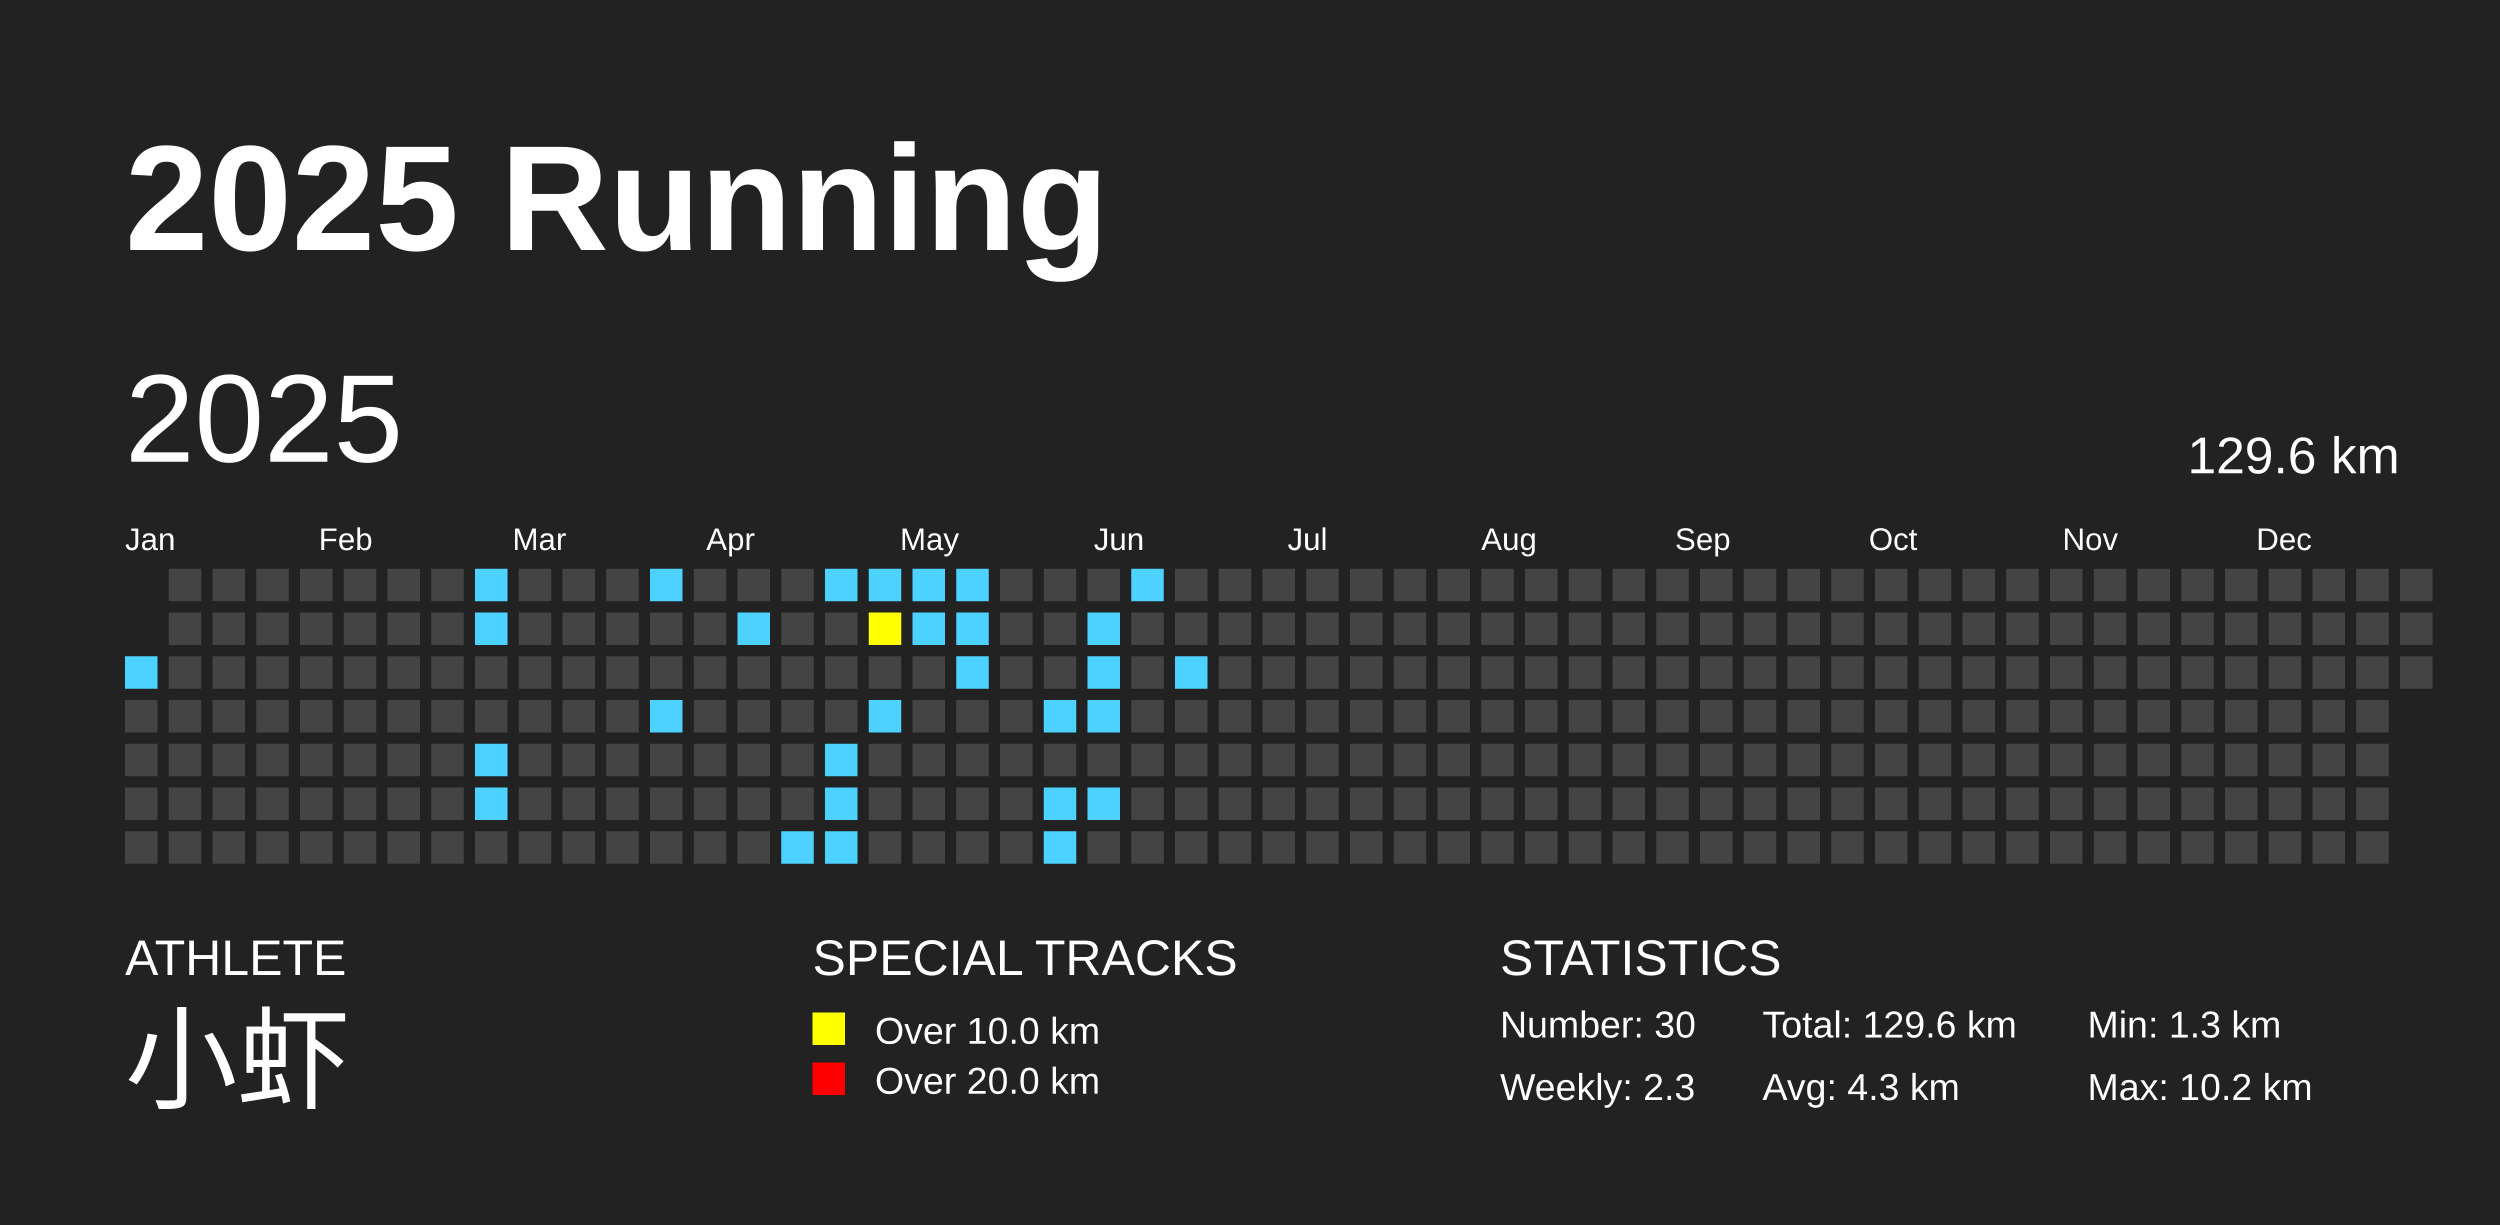
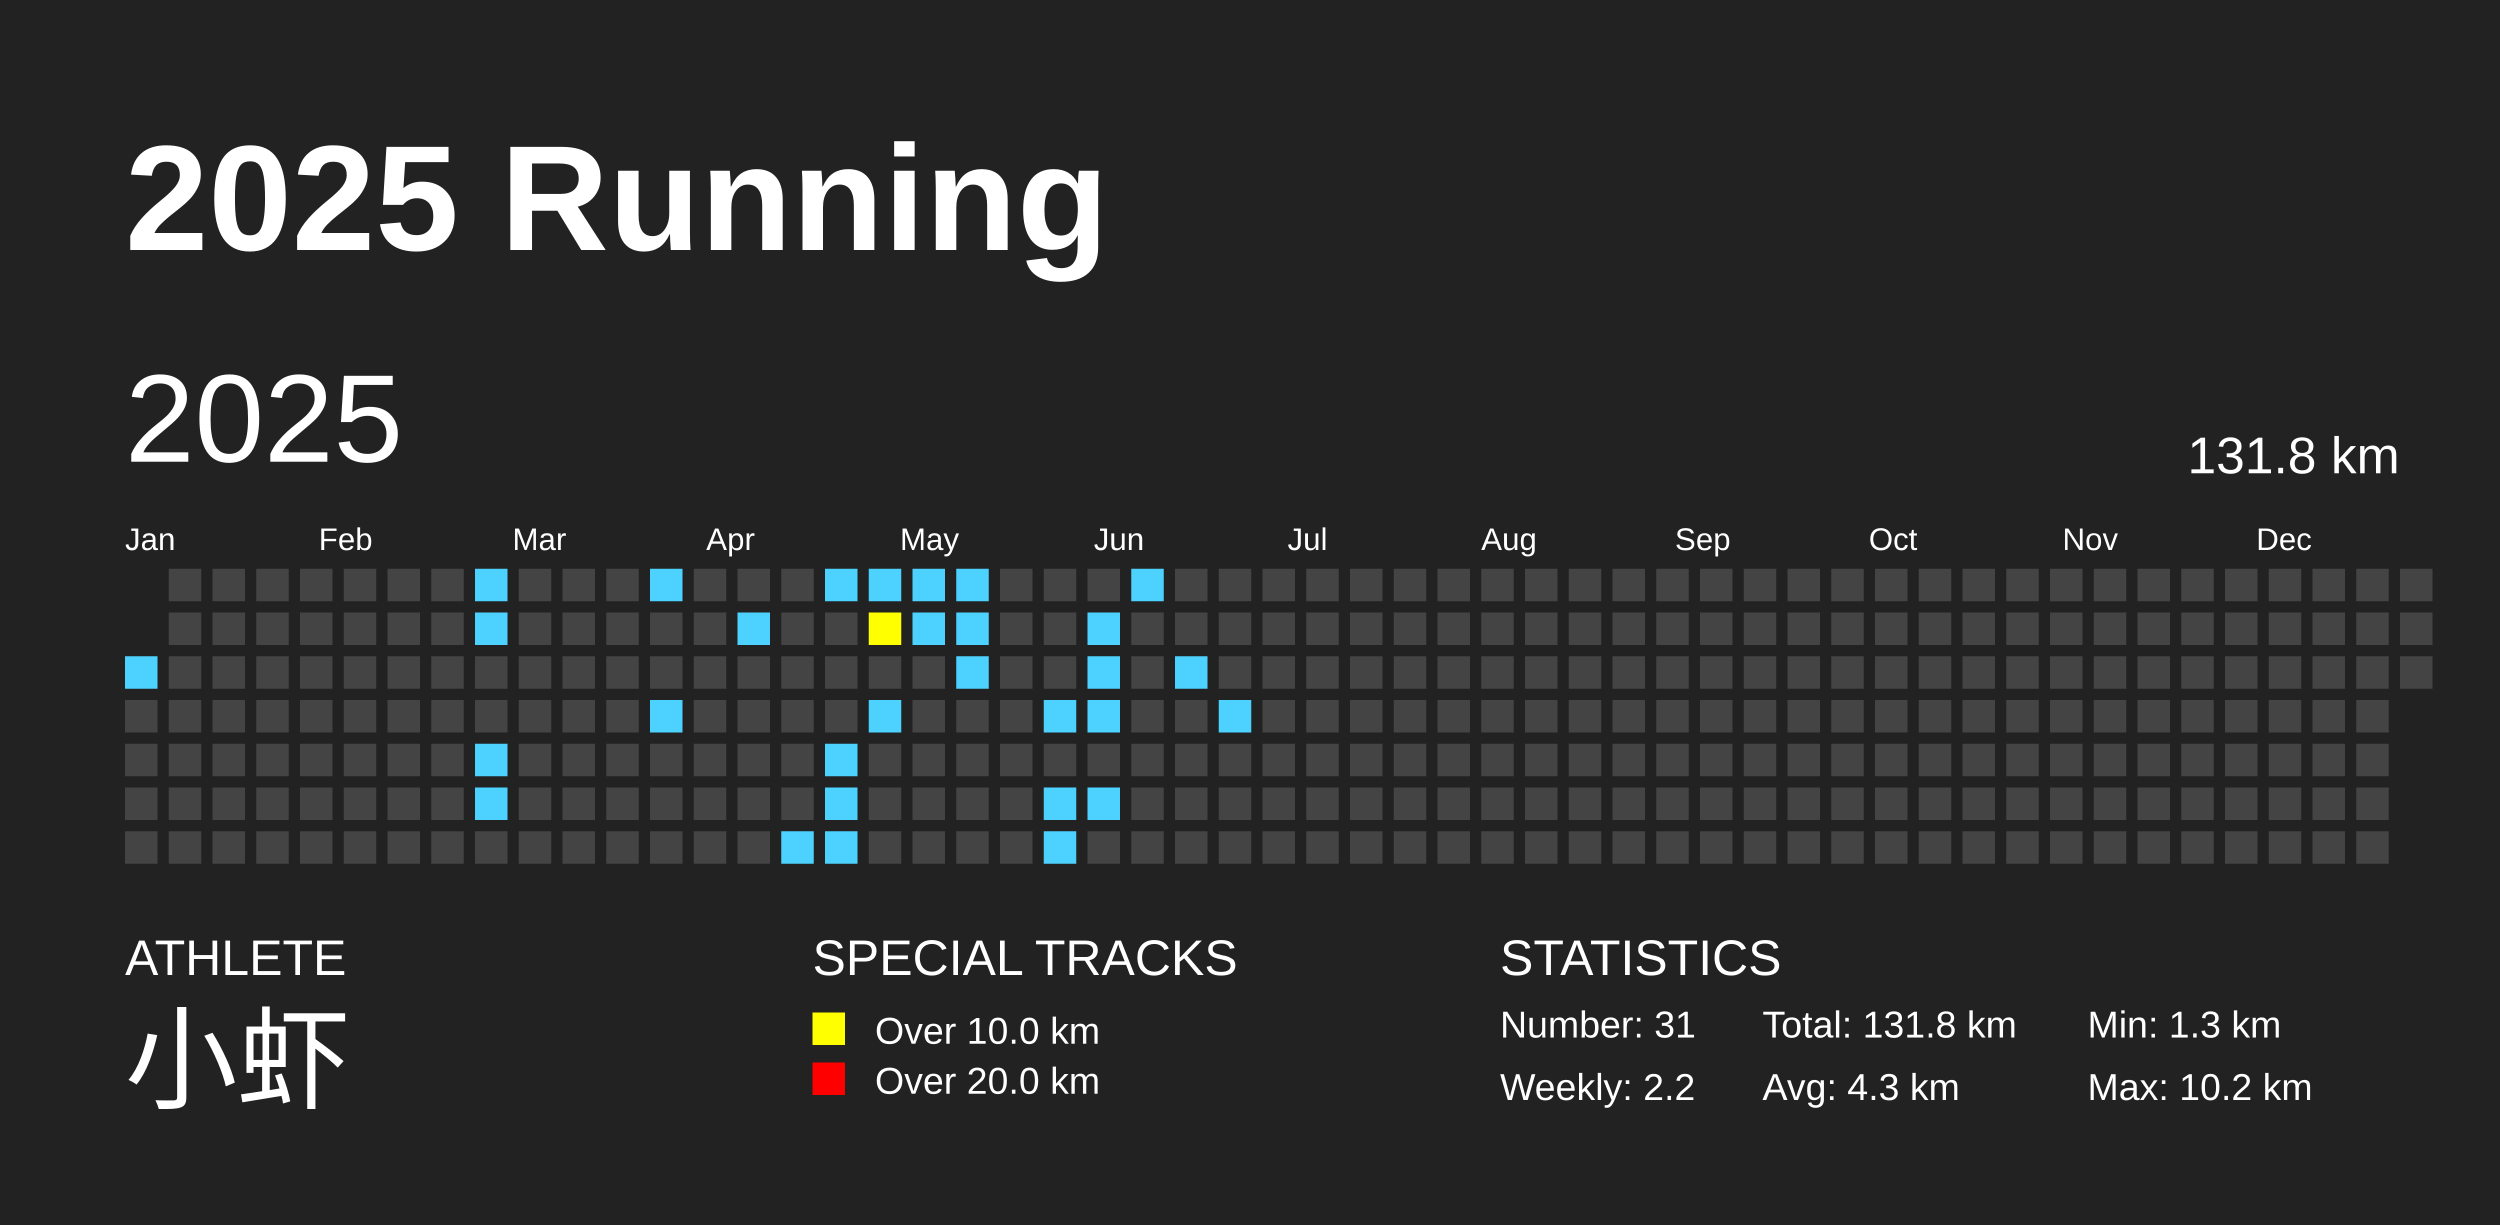
<svg xmlns="http://www.w3.org/2000/svg" baseProfile="full" height="98mm" version="1.1" viewBox="0,0,200,98" width="200mm">
  <defs />
  <rect fill="#222222" height="98" width="200" x="0" y="0" />
  <text fill="#FFFFFF" style="font-size:12px; font-family:Arial; font-weight:bold;" x="10" y="20">2025 Running</text>
  <text fill="#FFFFFF" style="font-size:4px; font-family:Arial" x="10" y="78">ATHLETE</text>
  <text fill="#FFFFFF" style="font-size:9px; font-family:Arial" x="10" y="88">小虾</text>
  <text fill="#FFFFFF" style="font-size:4px; font-family:Arial" x="65" y="78">SPECIAL TRACKS</text>
  <rect fill="yellow" height="2.6" width="2.6" x="65" y="81" />
  <text fill="#FFFFFF" style="font-size:3px; font-family:Arial" x="70" y="83.5">Over 10.0 km</text>
  <rect fill="red" height="2.6" width="2.6" x="65" y="85" />
  <text fill="#FFFFFF" style="font-size:3px; font-family:Arial" x="70" y="87.5">Over 20.0 km</text>
  <text fill="#FFFFFF" style="font-size:4px; font-family:Arial" x="120" y="78">STATISTICS</text>
-   <text fill="#FFFFFF" style="font-size:3px; font-family:Arial" x="120" y="83">Number: 30</text>
-   <text fill="#FFFFFF" style="font-size:3px; font-family:Arial" x="120" y="88">Weekly: 2.3</text>
-   <text fill="#FFFFFF" style="font-size:3px; font-family:Arial" x="141" y="83">Total: 129.6 km</text>
+   <text fill="#FFFFFF" style="font-size:3px; font-family:Arial" x="120" y="83">Number: 31</text>
+   <text fill="#FFFFFF" style="font-size:3px; font-family:Arial" x="120" y="88">Weekly: 2.2</text>
+   <text fill="#FFFFFF" style="font-size:3px; font-family:Arial" x="141" y="83">Total: 131.8 km</text>
  <text fill="#FFFFFF" style="font-size:3px; font-family:Arial" x="141" y="88">Avg: 4.3 km</text>
  <text fill="#FFFFFF" style="font-size:3px; font-family:Arial" x="167" y="83">Min: 1.3 km</text>
  <text fill="#FFFFFF" style="font-size:3px; font-family:Arial" x="167" y="88">Max: 10.2 km</text>
  <text dominant-baseline="hanging" fill="#FFFFFF" style="font-size:10.0px; font-family:Arial;" x="10" y="30">2025</text>
-   <text dominant-baseline="hanging" fill="#FFFFFF" style="font-size:4.125px; font-family:Arial;" x="175" y="35">129.6 km</text>
+   <text dominant-baseline="hanging" fill="#FFFFFF" style="font-size:4.125px; font-family:Arial;" x="175" y="35">131.8 km</text>
  <text fill="#FFFFFF" style="font-size:2.5px; font-family:Arial" x="10.0" y="44">Jan</text>
  <text fill="#FFFFFF" style="font-size:2.5px; font-family:Arial" x="25.5" y="44">Feb</text>
  <text fill="#FFFFFF" style="font-size:2.5px; font-family:Arial" x="41.0" y="44">Mar</text>
  <text fill="#FFFFFF" style="font-size:2.5px; font-family:Arial" x="56.5" y="44">Apr</text>
  <text fill="#FFFFFF" style="font-size:2.5px; font-family:Arial" x="72.0" y="44">May</text>
  <text fill="#FFFFFF" style="font-size:2.5px; font-family:Arial" x="87.5" y="44">Jun</text>
  <text fill="#FFFFFF" style="font-size:2.5px; font-family:Arial" x="103.0" y="44">Jul</text>
  <text fill="#FFFFFF" style="font-size:2.5px; font-family:Arial" x="118.5" y="44">Aug</text>
  <text fill="#FFFFFF" style="font-size:2.5px; font-family:Arial" x="134.0" y="44">Sep</text>
  <text fill="#FFFFFF" style="font-size:2.5px; font-family:Arial" x="149.5" y="44">Oct</text>
  <text fill="#FFFFFF" style="font-size:2.5px; font-family:Arial" x="165.0" y="44">Nov</text>
  <text fill="#FFFFFF" style="font-size:2.5px; font-family:Arial" x="180.5" y="44">Dec</text>
  <rect fill="#4DD2FF" height="2.6" width="2.6" x="10.0" y="52.5" />
  <rect fill="#444444" height="2.6" width="2.6" x="10.0" y="56.0" />
  <rect fill="#444444" height="2.6" width="2.6" x="10.0" y="59.5" />
  <rect fill="#444444" height="2.6" width="2.6" x="10.0" y="63.0" />
  <rect fill="#444444" height="2.6" width="2.6" x="10.0" y="66.5" />
  <rect fill="#444444" height="2.6" width="2.6" x="13.5" y="45.5" />
  <rect fill="#444444" height="2.6" width="2.6" x="13.5" y="49.0" />
  <rect fill="#444444" height="2.6" width="2.6" x="13.5" y="52.5" />
  <rect fill="#444444" height="2.6" width="2.6" x="13.5" y="56.0" />
  <rect fill="#444444" height="2.6" width="2.6" x="13.5" y="59.5" />
  <rect fill="#444444" height="2.6" width="2.6" x="13.5" y="63.0" />
  <rect fill="#444444" height="2.6" width="2.6" x="13.5" y="66.5" />
  <rect fill="#444444" height="2.6" width="2.6" x="17.0" y="45.5" />
  <rect fill="#444444" height="2.6" width="2.6" x="17.0" y="49.0" />
  <rect fill="#444444" height="2.6" width="2.6" x="17.0" y="52.5" />
  <rect fill="#444444" height="2.6" width="2.6" x="17.0" y="56.0" />
  <rect fill="#444444" height="2.6" width="2.6" x="17.0" y="59.5" />
  <rect fill="#444444" height="2.6" width="2.6" x="17.0" y="63.0" />
  <rect fill="#444444" height="2.6" width="2.6" x="17.0" y="66.5" />
  <rect fill="#444444" height="2.6" width="2.6" x="20.5" y="45.5" />
  <rect fill="#444444" height="2.6" width="2.6" x="20.5" y="49.0" />
  <rect fill="#444444" height="2.6" width="2.6" x="20.5" y="52.5" />
  <rect fill="#444444" height="2.6" width="2.6" x="20.5" y="56.0" />
  <rect fill="#444444" height="2.6" width="2.6" x="20.5" y="59.5" />
  <rect fill="#444444" height="2.6" width="2.6" x="20.5" y="63.0" />
  <rect fill="#444444" height="2.6" width="2.6" x="20.5" y="66.5" />
  <rect fill="#444444" height="2.6" width="2.6" x="24.0" y="45.5" />
  <rect fill="#444444" height="2.6" width="2.6" x="24.0" y="49.0" />
  <rect fill="#444444" height="2.6" width="2.6" x="24.0" y="52.5" />
  <rect fill="#444444" height="2.6" width="2.6" x="24.0" y="56.0" />
  <rect fill="#444444" height="2.6" width="2.6" x="24.0" y="59.5" />
  <rect fill="#444444" height="2.6" width="2.6" x="24.0" y="63.0" />
  <rect fill="#444444" height="2.6" width="2.6" x="24.0" y="66.5" />
  <rect fill="#444444" height="2.6" width="2.6" x="27.5" y="45.5" />
  <rect fill="#444444" height="2.6" width="2.6" x="27.5" y="49.0" />
  <rect fill="#444444" height="2.6" width="2.6" x="27.5" y="52.5" />
  <rect fill="#444444" height="2.6" width="2.6" x="27.5" y="56.0" />
  <rect fill="#444444" height="2.6" width="2.6" x="27.5" y="59.5" />
  <rect fill="#444444" height="2.6" width="2.6" x="27.5" y="63.0" />
  <rect fill="#444444" height="2.6" width="2.6" x="27.5" y="66.5" />
  <rect fill="#444444" height="2.6" width="2.6" x="31.0" y="45.5" />
  <rect fill="#444444" height="2.6" width="2.6" x="31.0" y="49.0" />
  <rect fill="#444444" height="2.6" width="2.6" x="31.0" y="52.5" />
  <rect fill="#444444" height="2.6" width="2.6" x="31.0" y="56.0" />
  <rect fill="#444444" height="2.6" width="2.6" x="31.0" y="59.5" />
  <rect fill="#444444" height="2.6" width="2.6" x="31.0" y="63.0" />
  <rect fill="#444444" height="2.6" width="2.6" x="31.0" y="66.5" />
  <rect fill="#444444" height="2.6" width="2.6" x="34.5" y="45.5" />
  <rect fill="#444444" height="2.6" width="2.6" x="34.5" y="49.0" />
  <rect fill="#444444" height="2.6" width="2.6" x="34.5" y="52.5" />
  <rect fill="#444444" height="2.6" width="2.6" x="34.5" y="56.0" />
  <rect fill="#444444" height="2.6" width="2.6" x="34.5" y="59.5" />
  <rect fill="#444444" height="2.6" width="2.6" x="34.5" y="63.0" />
  <rect fill="#444444" height="2.6" width="2.6" x="34.5" y="66.5" />
  <rect fill="#4DD2FF" height="2.6" width="2.6" x="38.0" y="45.5" />
  <rect fill="#4DD2FF" height="2.6" width="2.6" x="38.0" y="49.0" />
  <rect fill="#444444" height="2.6" width="2.6" x="38.0" y="52.5" />
  <rect fill="#444444" height="2.6" width="2.6" x="38.0" y="56.0" />
  <rect fill="#4DD2FF" height="2.6" width="2.6" x="38.0" y="59.5" />
  <rect fill="#4DD2FF" height="2.6" width="2.6" x="38.0" y="63.0" />
  <rect fill="#444444" height="2.6" width="2.6" x="38.0" y="66.5" />
  <rect fill="#444444" height="2.6" width="2.6" x="41.5" y="45.5" />
  <rect fill="#444444" height="2.6" width="2.6" x="41.5" y="49.0" />
  <rect fill="#444444" height="2.6" width="2.6" x="41.5" y="52.5" />
  <rect fill="#444444" height="2.6" width="2.6" x="41.5" y="56.0" />
  <rect fill="#444444" height="2.6" width="2.6" x="41.5" y="59.5" />
  <rect fill="#444444" height="2.6" width="2.6" x="41.5" y="63.0" />
  <rect fill="#444444" height="2.6" width="2.6" x="41.5" y="66.5" />
  <rect fill="#444444" height="2.6" width="2.6" x="45.0" y="45.5" />
  <rect fill="#444444" height="2.6" width="2.6" x="45.0" y="49.0" />
  <rect fill="#444444" height="2.6" width="2.6" x="45.0" y="52.5" />
  <rect fill="#444444" height="2.6" width="2.6" x="45.0" y="56.0" />
  <rect fill="#444444" height="2.6" width="2.6" x="45.0" y="59.5" />
  <rect fill="#444444" height="2.6" width="2.6" x="45.0" y="63.0" />
  <rect fill="#444444" height="2.6" width="2.6" x="45.0" y="66.5" />
  <rect fill="#444444" height="2.6" width="2.6" x="48.5" y="45.5" />
  <rect fill="#444444" height="2.6" width="2.6" x="48.5" y="49.0" />
  <rect fill="#444444" height="2.6" width="2.6" x="48.5" y="52.5" />
  <rect fill="#444444" height="2.6" width="2.6" x="48.5" y="56.0" />
  <rect fill="#444444" height="2.6" width="2.6" x="48.5" y="59.5" />
  <rect fill="#444444" height="2.6" width="2.6" x="48.5" y="63.0" />
  <rect fill="#444444" height="2.6" width="2.6" x="48.5" y="66.5" />
  <rect fill="#4DD2FF" height="2.6" width="2.6" x="52.0" y="45.5" />
  <rect fill="#444444" height="2.6" width="2.6" x="52.0" y="49.0" />
  <rect fill="#444444" height="2.6" width="2.6" x="52.0" y="52.5" />
  <rect fill="#4DD2FF" height="2.6" width="2.6" x="52.0" y="56.0" />
  <rect fill="#444444" height="2.6" width="2.6" x="52.0" y="59.5" />
  <rect fill="#444444" height="2.6" width="2.6" x="52.0" y="63.0" />
  <rect fill="#444444" height="2.6" width="2.6" x="52.0" y="66.5" />
  <rect fill="#444444" height="2.6" width="2.6" x="55.5" y="45.5" />
  <rect fill="#444444" height="2.6" width="2.6" x="55.5" y="49.0" />
  <rect fill="#444444" height="2.6" width="2.6" x="55.5" y="52.5" />
  <rect fill="#444444" height="2.6" width="2.6" x="55.5" y="56.0" />
  <rect fill="#444444" height="2.6" width="2.6" x="55.5" y="59.5" />
  <rect fill="#444444" height="2.6" width="2.6" x="55.5" y="63.0" />
  <rect fill="#444444" height="2.6" width="2.6" x="55.5" y="66.5" />
  <rect fill="#444444" height="2.6" width="2.6" x="59.0" y="45.5" />
  <rect fill="#4DD2FF" height="2.6" width="2.6" x="59.0" y="49.0" />
  <rect fill="#444444" height="2.6" width="2.6" x="59.0" y="52.5" />
  <rect fill="#444444" height="2.6" width="2.6" x="59.0" y="56.0" />
  <rect fill="#444444" height="2.6" width="2.6" x="59.0" y="59.5" />
  <rect fill="#444444" height="2.6" width="2.6" x="59.0" y="63.0" />
  <rect fill="#444444" height="2.6" width="2.6" x="59.0" y="66.5" />
  <rect fill="#444444" height="2.6" width="2.6" x="62.5" y="45.5" />
  <rect fill="#444444" height="2.6" width="2.6" x="62.5" y="49.0" />
  <rect fill="#444444" height="2.6" width="2.6" x="62.5" y="52.5" />
  <rect fill="#444444" height="2.6" width="2.6" x="62.5" y="56.0" />
  <rect fill="#444444" height="2.6" width="2.6" x="62.5" y="59.5" />
  <rect fill="#444444" height="2.6" width="2.6" x="62.5" y="63.0" />
  <rect fill="#4DD2FF" height="2.6" width="2.6" x="62.5" y="66.5" />
  <rect fill="#4DD2FF" height="2.6" width="2.6" x="66.0" y="45.5" />
  <rect fill="#444444" height="2.6" width="2.6" x="66.0" y="49.0" />
  <rect fill="#444444" height="2.6" width="2.6" x="66.0" y="52.5" />
  <rect fill="#444444" height="2.6" width="2.6" x="66.0" y="56.0" />
  <rect fill="#4DD2FF" height="2.6" width="2.6" x="66.0" y="59.5" />
  <rect fill="#4DD2FF" height="2.6" width="2.6" x="66.0" y="63.0" />
  <rect fill="#4DD2FF" height="2.6" width="2.6" x="66.0" y="66.5" />
  <rect fill="#4DD2FF" height="2.6" width="2.6" x="69.5" y="45.5" />
  <rect fill="yellow" height="2.6" width="2.6" x="69.5" y="49.0" />
  <rect fill="#444444" height="2.6" width="2.6" x="69.5" y="52.5" />
  <rect fill="#4DD2FF" height="2.6" width="2.6" x="69.5" y="56.0" />
  <rect fill="#444444" height="2.6" width="2.6" x="69.5" y="59.5" />
  <rect fill="#444444" height="2.6" width="2.6" x="69.5" y="63.0" />
  <rect fill="#444444" height="2.6" width="2.6" x="69.5" y="66.5" />
  <rect fill="#4DD2FF" height="2.6" width="2.6" x="73.0" y="45.5" />
  <rect fill="#4DD2FF" height="2.6" width="2.6" x="73.0" y="49.0" />
  <rect fill="#444444" height="2.6" width="2.6" x="73.0" y="52.5" />
  <rect fill="#444444" height="2.6" width="2.6" x="73.0" y="56.0" />
  <rect fill="#444444" height="2.6" width="2.6" x="73.0" y="59.5" />
  <rect fill="#444444" height="2.6" width="2.6" x="73.0" y="63.0" />
  <rect fill="#444444" height="2.6" width="2.6" x="73.0" y="66.5" />
  <rect fill="#4DD2FF" height="2.6" width="2.6" x="76.5" y="45.5" />
  <rect fill="#4DD2FF" height="2.6" width="2.6" x="76.5" y="49.0" />
  <rect fill="#4DD2FF" height="2.6" width="2.6" x="76.5" y="52.5" />
  <rect fill="#444444" height="2.6" width="2.6" x="76.5" y="56.0" />
  <rect fill="#444444" height="2.6" width="2.6" x="76.5" y="59.5" />
  <rect fill="#444444" height="2.6" width="2.6" x="76.5" y="63.0" />
  <rect fill="#444444" height="2.6" width="2.6" x="76.5" y="66.5" />
  <rect fill="#444444" height="2.6" width="2.6" x="80.0" y="45.5" />
  <rect fill="#444444" height="2.6" width="2.6" x="80.0" y="49.0" />
  <rect fill="#444444" height="2.6" width="2.6" x="80.0" y="52.5" />
  <rect fill="#444444" height="2.6" width="2.6" x="80.0" y="56.0" />
  <rect fill="#444444" height="2.6" width="2.6" x="80.0" y="59.5" />
  <rect fill="#444444" height="2.6" width="2.6" x="80.0" y="63.0" />
  <rect fill="#444444" height="2.6" width="2.6" x="80.0" y="66.5" />
  <rect fill="#444444" height="2.6" width="2.6" x="83.5" y="45.5" />
  <rect fill="#444444" height="2.6" width="2.6" x="83.5" y="49.0" />
  <rect fill="#444444" height="2.6" width="2.6" x="83.5" y="52.5" />
  <rect fill="#4DD2FF" height="2.6" width="2.6" x="83.5" y="56.0" />
  <rect fill="#444444" height="2.6" width="2.6" x="83.5" y="59.5" />
  <rect fill="#4DD2FF" height="2.6" width="2.6" x="83.5" y="63.0" />
  <rect fill="#4DD2FF" height="2.6" width="2.6" x="83.5" y="66.5" />
  <rect fill="#444444" height="2.6" width="2.6" x="87.0" y="45.5" />
  <rect fill="#4DD2FF" height="2.6" width="2.6" x="87.0" y="49.0" />
  <rect fill="#4DD2FF" height="2.6" width="2.6" x="87.0" y="52.5" />
  <rect fill="#4DD2FF" height="2.6" width="2.6" x="87.0" y="56.0" />
  <rect fill="#444444" height="2.6" width="2.6" x="87.0" y="59.5" />
  <rect fill="#4DD2FF" height="2.6" width="2.6" x="87.0" y="63.0" />
  <rect fill="#444444" height="2.6" width="2.6" x="87.0" y="66.5" />
  <rect fill="#4DD2FF" height="2.6" width="2.6" x="90.5" y="45.5" />
  <rect fill="#444444" height="2.6" width="2.6" x="90.5" y="49.0" />
  <rect fill="#444444" height="2.6" width="2.6" x="90.5" y="52.5" />
  <rect fill="#444444" height="2.6" width="2.6" x="90.5" y="56.0" />
  <rect fill="#444444" height="2.6" width="2.6" x="90.5" y="59.5" />
  <rect fill="#444444" height="2.6" width="2.6" x="90.5" y="63.0" />
  <rect fill="#444444" height="2.6" width="2.6" x="90.5" y="66.5" />
  <rect fill="#444444" height="2.6" width="2.6" x="94.0" y="45.5" />
  <rect fill="#444444" height="2.6" width="2.6" x="94.0" y="49.0" />
  <rect fill="#4DD2FF" height="2.6" width="2.6" x="94.0" y="52.5" />
  <rect fill="#444444" height="2.6" width="2.6" x="94.0" y="56.0" />
  <rect fill="#444444" height="2.6" width="2.6" x="94.0" y="59.5" />
  <rect fill="#444444" height="2.6" width="2.6" x="94.0" y="63.0" />
  <rect fill="#444444" height="2.6" width="2.6" x="94.0" y="66.5" />
  <rect fill="#444444" height="2.6" width="2.6" x="97.5" y="45.5" />
  <rect fill="#444444" height="2.6" width="2.6" x="97.5" y="49.0" />
  <rect fill="#444444" height="2.6" width="2.6" x="97.5" y="52.5" />
-   <rect fill="#444444" height="2.6" width="2.6" x="97.5" y="56.0" />
+   <rect fill="#4DD2FF" height="2.6" width="2.6" x="97.5" y="56.0" />
  <rect fill="#444444" height="2.6" width="2.6" x="97.5" y="59.5" />
  <rect fill="#444444" height="2.6" width="2.6" x="97.5" y="63.0" />
  <rect fill="#444444" height="2.6" width="2.6" x="97.5" y="66.5" />
  <rect fill="#444444" height="2.6" width="2.6" x="101.0" y="45.5" />
  <rect fill="#444444" height="2.6" width="2.6" x="101.0" y="49.0" />
  <rect fill="#444444" height="2.6" width="2.6" x="101.0" y="52.5" />
  <rect fill="#444444" height="2.6" width="2.6" x="101.0" y="56.0" />
  <rect fill="#444444" height="2.6" width="2.6" x="101.0" y="59.5" />
  <rect fill="#444444" height="2.6" width="2.6" x="101.0" y="63.0" />
  <rect fill="#444444" height="2.6" width="2.6" x="101.0" y="66.5" />
  <rect fill="#444444" height="2.6" width="2.6" x="104.5" y="45.5" />
  <rect fill="#444444" height="2.6" width="2.6" x="104.5" y="49.0" />
  <rect fill="#444444" height="2.6" width="2.6" x="104.5" y="52.5" />
  <rect fill="#444444" height="2.6" width="2.6" x="104.5" y="56.0" />
  <rect fill="#444444" height="2.6" width="2.6" x="104.5" y="59.5" />
  <rect fill="#444444" height="2.6" width="2.6" x="104.5" y="63.0" />
  <rect fill="#444444" height="2.6" width="2.6" x="104.5" y="66.5" />
  <rect fill="#444444" height="2.6" width="2.6" x="108.0" y="45.5" />
  <rect fill="#444444" height="2.6" width="2.6" x="108.0" y="49.0" />
  <rect fill="#444444" height="2.6" width="2.6" x="108.0" y="52.5" />
  <rect fill="#444444" height="2.6" width="2.6" x="108.0" y="56.0" />
  <rect fill="#444444" height="2.6" width="2.6" x="108.0" y="59.5" />
  <rect fill="#444444" height="2.6" width="2.6" x="108.0" y="63.0" />
  <rect fill="#444444" height="2.6" width="2.6" x="108.0" y="66.5" />
  <rect fill="#444444" height="2.6" width="2.6" x="111.5" y="45.5" />
  <rect fill="#444444" height="2.6" width="2.6" x="111.5" y="49.0" />
  <rect fill="#444444" height="2.6" width="2.6" x="111.5" y="52.5" />
  <rect fill="#444444" height="2.6" width="2.6" x="111.5" y="56.0" />
  <rect fill="#444444" height="2.6" width="2.6" x="111.5" y="59.5" />
  <rect fill="#444444" height="2.6" width="2.6" x="111.5" y="63.0" />
  <rect fill="#444444" height="2.6" width="2.6" x="111.5" y="66.5" />
  <rect fill="#444444" height="2.6" width="2.6" x="115.0" y="45.5" />
  <rect fill="#444444" height="2.6" width="2.6" x="115.0" y="49.0" />
  <rect fill="#444444" height="2.6" width="2.6" x="115.0" y="52.5" />
  <rect fill="#444444" height="2.6" width="2.6" x="115.0" y="56.0" />
  <rect fill="#444444" height="2.6" width="2.6" x="115.0" y="59.5" />
  <rect fill="#444444" height="2.6" width="2.6" x="115.0" y="63.0" />
  <rect fill="#444444" height="2.6" width="2.6" x="115.0" y="66.5" />
  <rect fill="#444444" height="2.6" width="2.6" x="118.5" y="45.5" />
  <rect fill="#444444" height="2.6" width="2.6" x="118.5" y="49.0" />
  <rect fill="#444444" height="2.6" width="2.6" x="118.5" y="52.5" />
  <rect fill="#444444" height="2.6" width="2.6" x="118.5" y="56.0" />
  <rect fill="#444444" height="2.6" width="2.6" x="118.5" y="59.5" />
  <rect fill="#444444" height="2.6" width="2.6" x="118.5" y="63.0" />
  <rect fill="#444444" height="2.6" width="2.6" x="118.5" y="66.5" />
  <rect fill="#444444" height="2.6" width="2.6" x="122.0" y="45.5" />
  <rect fill="#444444" height="2.6" width="2.6" x="122.0" y="49.0" />
  <rect fill="#444444" height="2.6" width="2.6" x="122.0" y="52.5" />
  <rect fill="#444444" height="2.6" width="2.6" x="122.0" y="56.0" />
  <rect fill="#444444" height="2.6" width="2.6" x="122.0" y="59.5" />
  <rect fill="#444444" height="2.6" width="2.6" x="122.0" y="63.0" />
  <rect fill="#444444" height="2.6" width="2.6" x="122.0" y="66.5" />
  <rect fill="#444444" height="2.6" width="2.6" x="125.5" y="45.5" />
  <rect fill="#444444" height="2.6" width="2.6" x="125.5" y="49.0" />
  <rect fill="#444444" height="2.6" width="2.6" x="125.5" y="52.5" />
  <rect fill="#444444" height="2.6" width="2.6" x="125.5" y="56.0" />
  <rect fill="#444444" height="2.6" width="2.6" x="125.5" y="59.5" />
  <rect fill="#444444" height="2.6" width="2.6" x="125.5" y="63.0" />
  <rect fill="#444444" height="2.6" width="2.6" x="125.5" y="66.5" />
  <rect fill="#444444" height="2.6" width="2.6" x="129.0" y="45.5" />
  <rect fill="#444444" height="2.6" width="2.6" x="129.0" y="49.0" />
  <rect fill="#444444" height="2.6" width="2.6" x="129.0" y="52.5" />
  <rect fill="#444444" height="2.6" width="2.6" x="129.0" y="56.0" />
  <rect fill="#444444" height="2.6" width="2.6" x="129.0" y="59.5" />
  <rect fill="#444444" height="2.6" width="2.6" x="129.0" y="63.0" />
  <rect fill="#444444" height="2.6" width="2.6" x="129.0" y="66.5" />
  <rect fill="#444444" height="2.6" width="2.6" x="132.5" y="45.5" />
  <rect fill="#444444" height="2.6" width="2.6" x="132.5" y="49.0" />
  <rect fill="#444444" height="2.6" width="2.6" x="132.5" y="52.5" />
  <rect fill="#444444" height="2.6" width="2.6" x="132.5" y="56.0" />
  <rect fill="#444444" height="2.6" width="2.6" x="132.5" y="59.5" />
  <rect fill="#444444" height="2.6" width="2.6" x="132.5" y="63.0" />
  <rect fill="#444444" height="2.6" width="2.6" x="132.5" y="66.5" />
  <rect fill="#444444" height="2.6" width="2.6" x="136.0" y="45.5" />
  <rect fill="#444444" height="2.6" width="2.6" x="136.0" y="49.0" />
  <rect fill="#444444" height="2.6" width="2.6" x="136.0" y="52.5" />
  <rect fill="#444444" height="2.6" width="2.6" x="136.0" y="56.0" />
  <rect fill="#444444" height="2.6" width="2.6" x="136.0" y="59.5" />
  <rect fill="#444444" height="2.6" width="2.6" x="136.0" y="63.0" />
  <rect fill="#444444" height="2.6" width="2.6" x="136.0" y="66.5" />
  <rect fill="#444444" height="2.6" width="2.6" x="139.5" y="45.5" />
  <rect fill="#444444" height="2.6" width="2.6" x="139.5" y="49.0" />
  <rect fill="#444444" height="2.6" width="2.6" x="139.5" y="52.5" />
  <rect fill="#444444" height="2.6" width="2.6" x="139.5" y="56.0" />
  <rect fill="#444444" height="2.6" width="2.6" x="139.5" y="59.5" />
  <rect fill="#444444" height="2.6" width="2.6" x="139.5" y="63.0" />
  <rect fill="#444444" height="2.6" width="2.6" x="139.5" y="66.5" />
  <rect fill="#444444" height="2.6" width="2.6" x="143.0" y="45.5" />
  <rect fill="#444444" height="2.6" width="2.6" x="143.0" y="49.0" />
  <rect fill="#444444" height="2.6" width="2.6" x="143.0" y="52.5" />
  <rect fill="#444444" height="2.6" width="2.6" x="143.0" y="56.0" />
  <rect fill="#444444" height="2.6" width="2.6" x="143.0" y="59.5" />
  <rect fill="#444444" height="2.6" width="2.6" x="143.0" y="63.0" />
  <rect fill="#444444" height="2.6" width="2.6" x="143.0" y="66.5" />
  <rect fill="#444444" height="2.6" width="2.6" x="146.5" y="45.5" />
  <rect fill="#444444" height="2.6" width="2.6" x="146.5" y="49.0" />
  <rect fill="#444444" height="2.6" width="2.6" x="146.5" y="52.5" />
  <rect fill="#444444" height="2.6" width="2.6" x="146.5" y="56.0" />
  <rect fill="#444444" height="2.6" width="2.6" x="146.5" y="59.5" />
  <rect fill="#444444" height="2.6" width="2.6" x="146.5" y="63.0" />
  <rect fill="#444444" height="2.6" width="2.6" x="146.5" y="66.5" />
  <rect fill="#444444" height="2.6" width="2.6" x="150.0" y="45.5" />
  <rect fill="#444444" height="2.6" width="2.6" x="150.0" y="49.0" />
  <rect fill="#444444" height="2.6" width="2.6" x="150.0" y="52.5" />
  <rect fill="#444444" height="2.6" width="2.6" x="150.0" y="56.0" />
  <rect fill="#444444" height="2.6" width="2.6" x="150.0" y="59.5" />
  <rect fill="#444444" height="2.6" width="2.6" x="150.0" y="63.0" />
  <rect fill="#444444" height="2.6" width="2.6" x="150.0" y="66.5" />
  <rect fill="#444444" height="2.6" width="2.6" x="153.5" y="45.5" />
  <rect fill="#444444" height="2.6" width="2.6" x="153.5" y="49.0" />
  <rect fill="#444444" height="2.6" width="2.6" x="153.5" y="52.5" />
  <rect fill="#444444" height="2.6" width="2.6" x="153.5" y="56.0" />
  <rect fill="#444444" height="2.6" width="2.6" x="153.5" y="59.5" />
  <rect fill="#444444" height="2.6" width="2.6" x="153.5" y="63.0" />
  <rect fill="#444444" height="2.6" width="2.6" x="153.5" y="66.5" />
  <rect fill="#444444" height="2.6" width="2.6" x="157.0" y="45.5" />
  <rect fill="#444444" height="2.6" width="2.6" x="157.0" y="49.0" />
  <rect fill="#444444" height="2.6" width="2.6" x="157.0" y="52.5" />
  <rect fill="#444444" height="2.6" width="2.6" x="157.0" y="56.0" />
  <rect fill="#444444" height="2.6" width="2.6" x="157.0" y="59.5" />
  <rect fill="#444444" height="2.6" width="2.6" x="157.0" y="63.0" />
  <rect fill="#444444" height="2.6" width="2.6" x="157.0" y="66.5" />
  <rect fill="#444444" height="2.6" width="2.6" x="160.5" y="45.5" />
  <rect fill="#444444" height="2.6" width="2.6" x="160.5" y="49.0" />
  <rect fill="#444444" height="2.6" width="2.6" x="160.5" y="52.5" />
  <rect fill="#444444" height="2.6" width="2.6" x="160.5" y="56.0" />
  <rect fill="#444444" height="2.6" width="2.6" x="160.5" y="59.5" />
  <rect fill="#444444" height="2.6" width="2.6" x="160.5" y="63.0" />
  <rect fill="#444444" height="2.6" width="2.6" x="160.5" y="66.5" />
  <rect fill="#444444" height="2.6" width="2.6" x="164.0" y="45.5" />
  <rect fill="#444444" height="2.6" width="2.6" x="164.0" y="49.0" />
  <rect fill="#444444" height="2.6" width="2.6" x="164.0" y="52.5" />
  <rect fill="#444444" height="2.6" width="2.6" x="164.0" y="56.0" />
  <rect fill="#444444" height="2.6" width="2.6" x="164.0" y="59.5" />
  <rect fill="#444444" height="2.6" width="2.6" x="164.0" y="63.0" />
  <rect fill="#444444" height="2.6" width="2.6" x="164.0" y="66.5" />
  <rect fill="#444444" height="2.6" width="2.6" x="167.5" y="45.5" />
  <rect fill="#444444" height="2.6" width="2.6" x="167.5" y="49.0" />
  <rect fill="#444444" height="2.6" width="2.6" x="167.5" y="52.5" />
  <rect fill="#444444" height="2.6" width="2.6" x="167.5" y="56.0" />
  <rect fill="#444444" height="2.6" width="2.6" x="167.5" y="59.5" />
  <rect fill="#444444" height="2.6" width="2.6" x="167.5" y="63.0" />
  <rect fill="#444444" height="2.6" width="2.6" x="167.5" y="66.5" />
  <rect fill="#444444" height="2.6" width="2.6" x="171.0" y="45.5" />
  <rect fill="#444444" height="2.6" width="2.6" x="171.0" y="49.0" />
  <rect fill="#444444" height="2.6" width="2.6" x="171.0" y="52.5" />
  <rect fill="#444444" height="2.6" width="2.6" x="171.0" y="56.0" />
  <rect fill="#444444" height="2.6" width="2.6" x="171.0" y="59.5" />
  <rect fill="#444444" height="2.6" width="2.6" x="171.0" y="63.0" />
  <rect fill="#444444" height="2.6" width="2.6" x="171.0" y="66.5" />
  <rect fill="#444444" height="2.6" width="2.6" x="174.5" y="45.5" />
  <rect fill="#444444" height="2.6" width="2.6" x="174.5" y="49.0" />
  <rect fill="#444444" height="2.6" width="2.6" x="174.5" y="52.5" />
  <rect fill="#444444" height="2.6" width="2.6" x="174.5" y="56.0" />
  <rect fill="#444444" height="2.6" width="2.6" x="174.5" y="59.5" />
  <rect fill="#444444" height="2.6" width="2.6" x="174.5" y="63.0" />
  <rect fill="#444444" height="2.6" width="2.6" x="174.5" y="66.5" />
  <rect fill="#444444" height="2.6" width="2.6" x="178.0" y="45.5" />
  <rect fill="#444444" height="2.6" width="2.6" x="178.0" y="49.0" />
  <rect fill="#444444" height="2.6" width="2.6" x="178.0" y="52.5" />
  <rect fill="#444444" height="2.6" width="2.6" x="178.0" y="56.0" />
  <rect fill="#444444" height="2.6" width="2.6" x="178.0" y="59.5" />
  <rect fill="#444444" height="2.6" width="2.6" x="178.0" y="63.0" />
  <rect fill="#444444" height="2.6" width="2.6" x="178.0" y="66.5" />
  <rect fill="#444444" height="2.6" width="2.6" x="181.5" y="45.5" />
  <rect fill="#444444" height="2.6" width="2.6" x="181.5" y="49.0" />
  <rect fill="#444444" height="2.6" width="2.6" x="181.5" y="52.5" />
  <rect fill="#444444" height="2.6" width="2.6" x="181.5" y="56.0" />
  <rect fill="#444444" height="2.6" width="2.6" x="181.5" y="59.5" />
  <rect fill="#444444" height="2.6" width="2.6" x="181.5" y="63.0" />
  <rect fill="#444444" height="2.6" width="2.6" x="181.5" y="66.5" />
  <rect fill="#444444" height="2.6" width="2.6" x="185.0" y="45.5" />
  <rect fill="#444444" height="2.6" width="2.6" x="185.0" y="49.0" />
  <rect fill="#444444" height="2.6" width="2.6" x="185.0" y="52.5" />
  <rect fill="#444444" height="2.6" width="2.6" x="185.0" y="56.0" />
  <rect fill="#444444" height="2.6" width="2.6" x="185.0" y="59.5" />
  <rect fill="#444444" height="2.6" width="2.6" x="185.0" y="63.0" />
  <rect fill="#444444" height="2.6" width="2.6" x="185.0" y="66.5" />
  <rect fill="#444444" height="2.6" width="2.6" x="188.5" y="45.5" />
  <rect fill="#444444" height="2.6" width="2.6" x="188.5" y="49.0" />
  <rect fill="#444444" height="2.6" width="2.6" x="188.5" y="52.5" />
  <rect fill="#444444" height="2.6" width="2.6" x="188.5" y="56.0" />
  <rect fill="#444444" height="2.6" width="2.6" x="188.5" y="59.5" />
  <rect fill="#444444" height="2.6" width="2.6" x="188.5" y="63.0" />
  <rect fill="#444444" height="2.6" width="2.6" x="188.5" y="66.5" />
  <rect fill="#444444" height="2.6" width="2.6" x="192.0" y="45.5" />
  <rect fill="#444444" height="2.6" width="2.6" x="192.0" y="49.0" />
  <rect fill="#444444" height="2.6" width="2.6" x="192.0" y="52.5" />
</svg>
